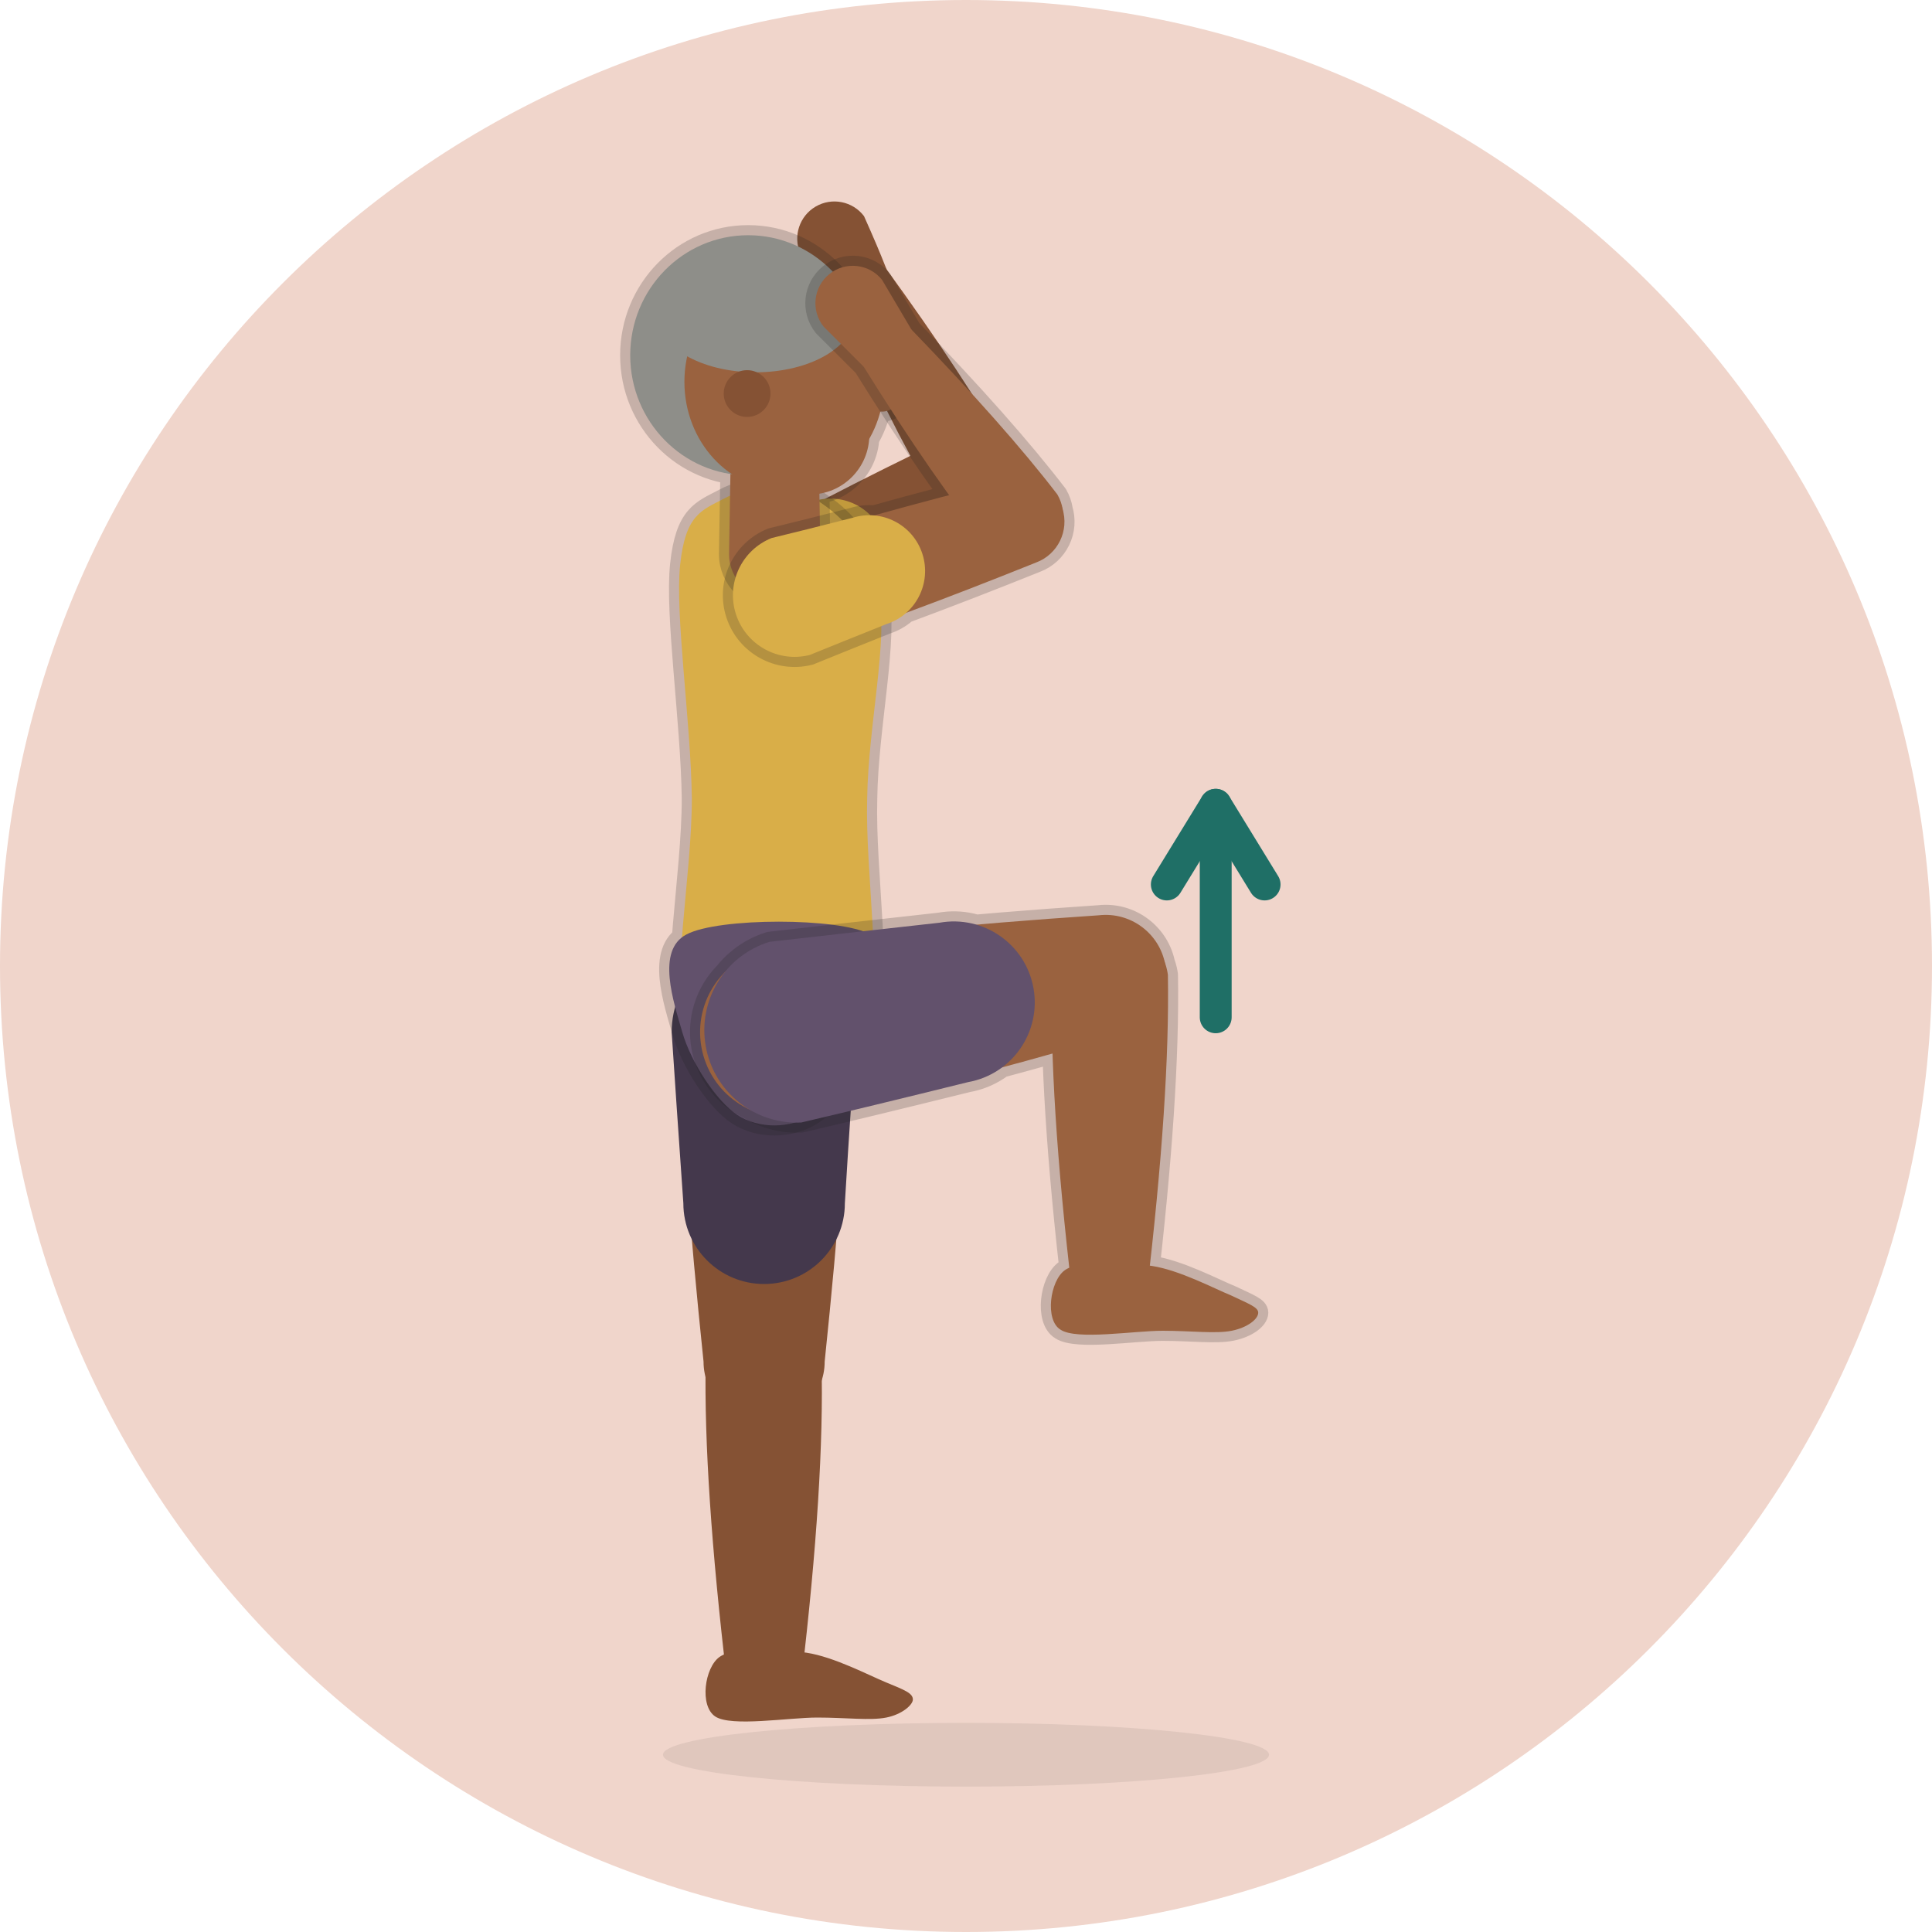
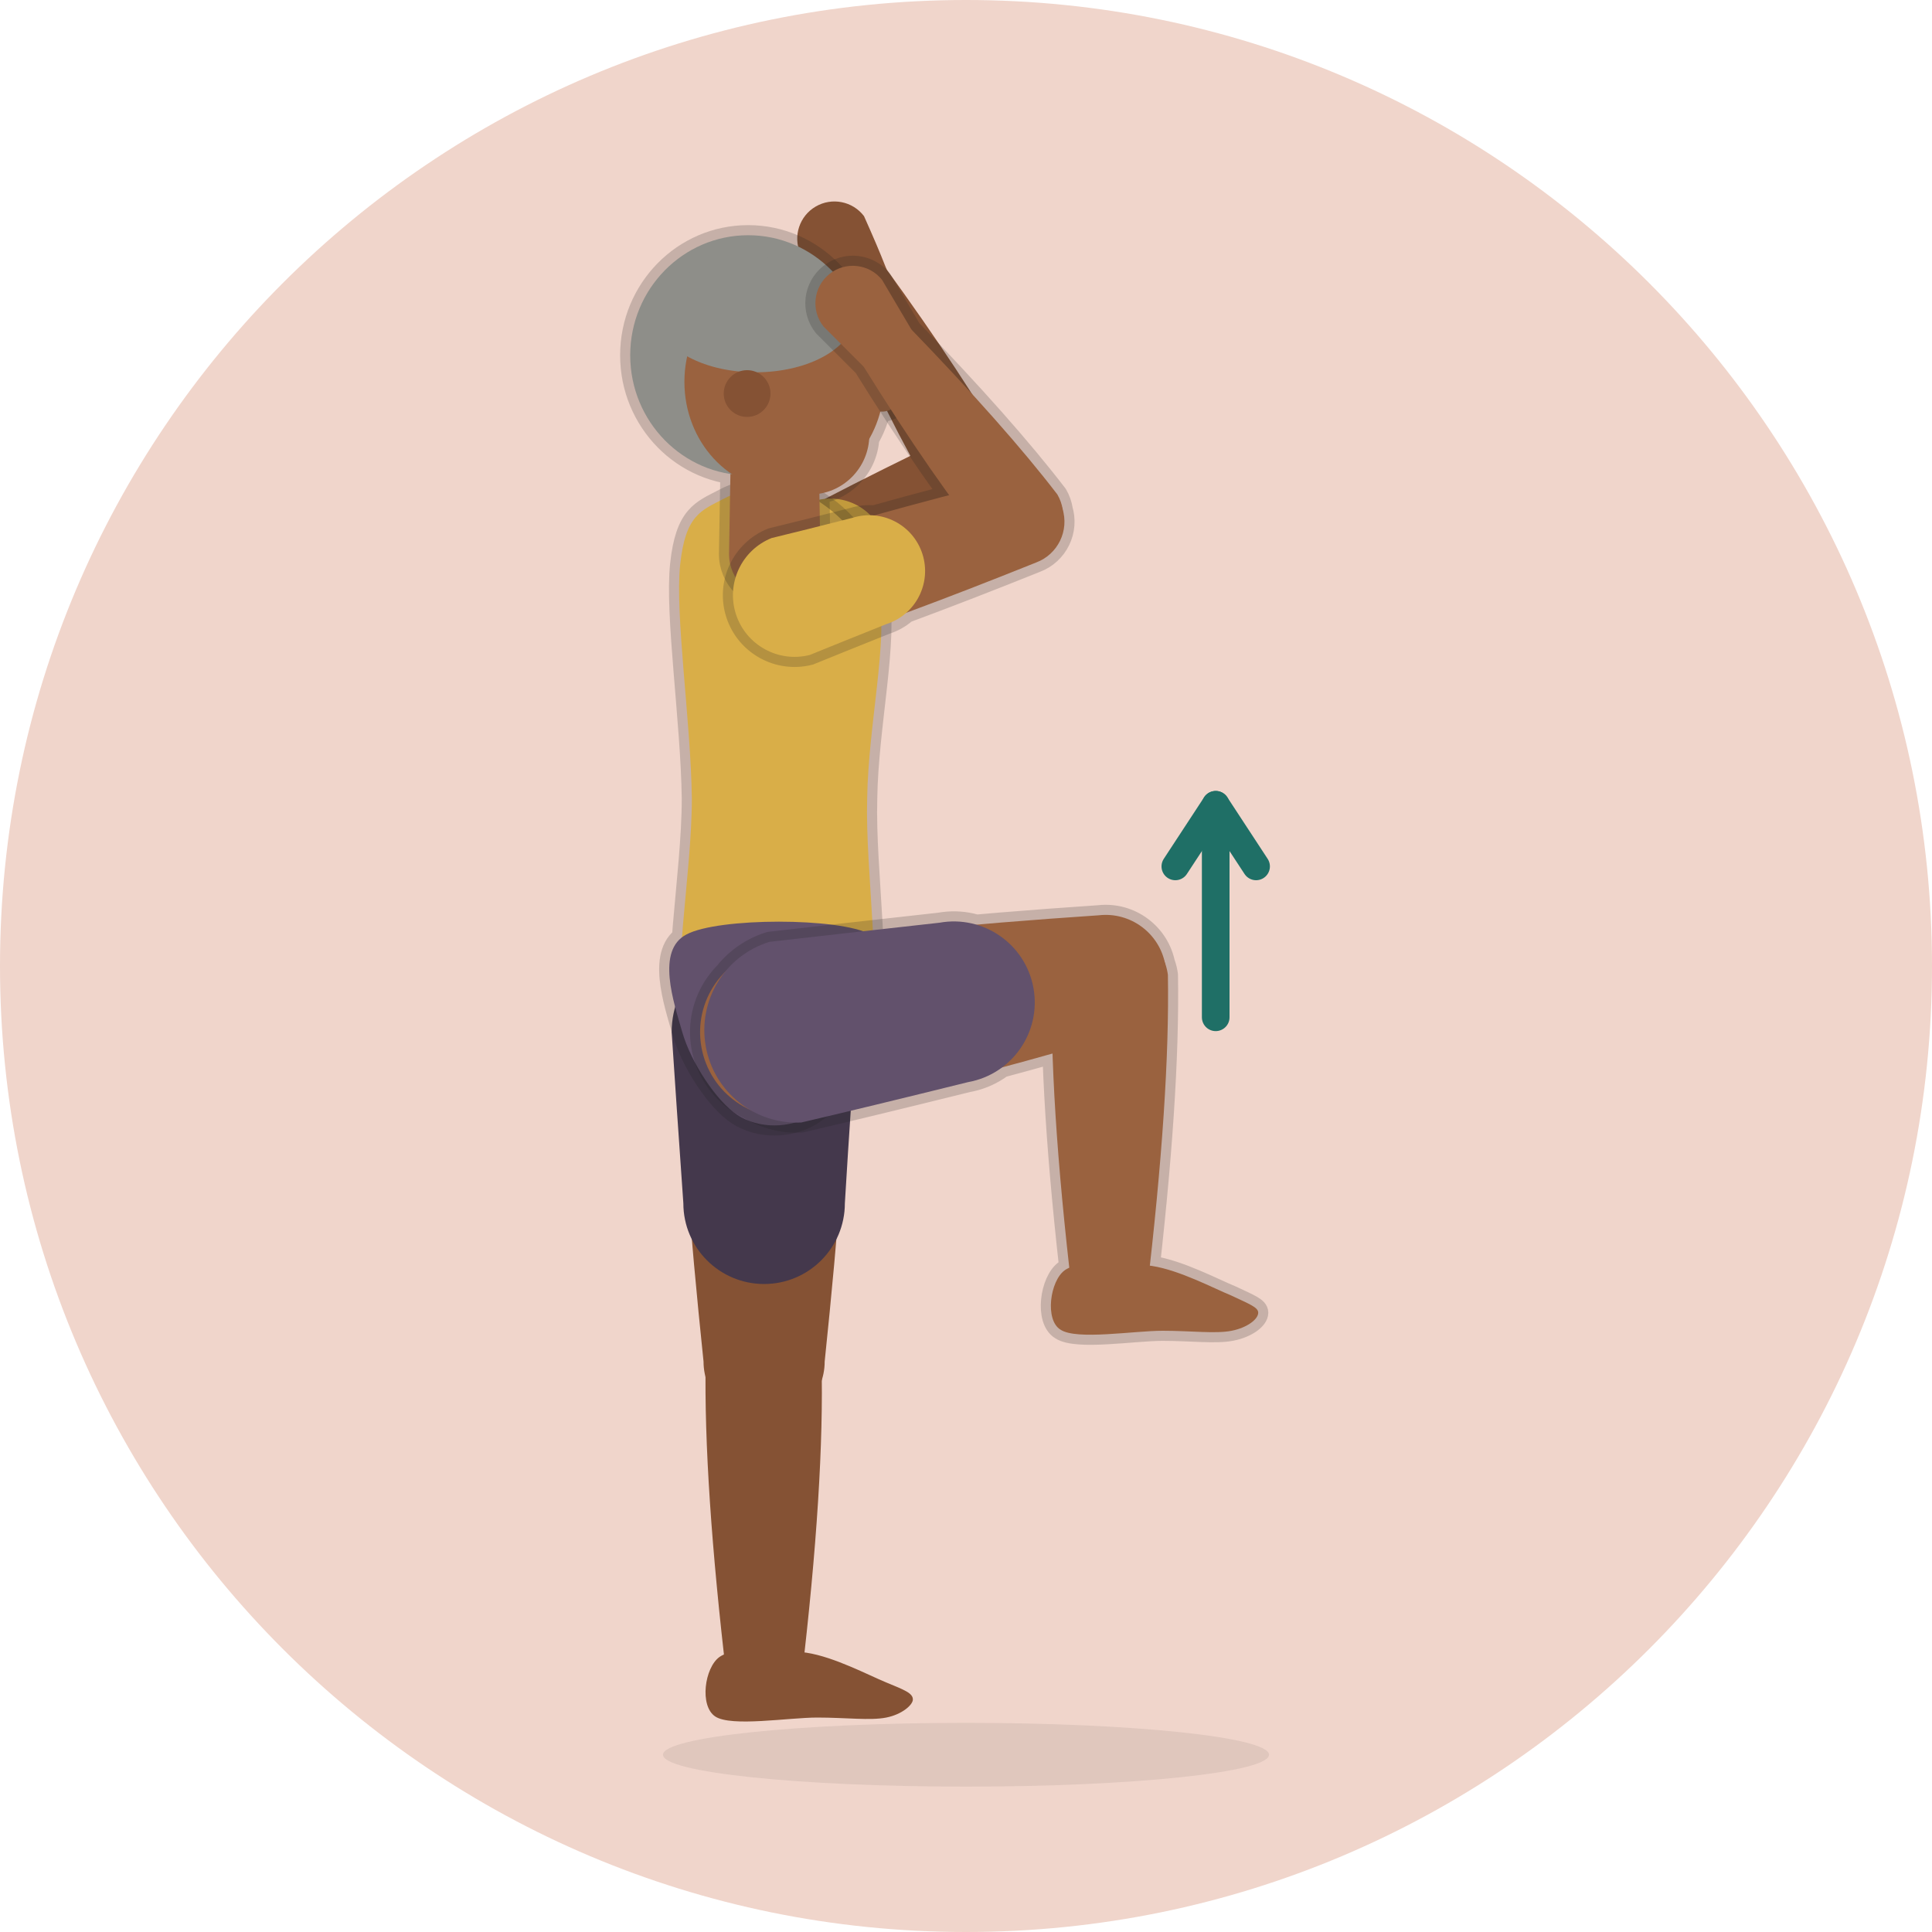
<svg xmlns="http://www.w3.org/2000/svg" viewBox="0 0 200 200" width="400" height="400" role="img" aria-label="Standing figure in profile on one leg with the other knee lifted high and elbows bent in front.">
  <circle cx="100" cy="100" r="100" fill="#F0D5CB" />
  <clipPath id="c1vhiqcs">
    <circle cx="100" cy="100" r="100" />
  </clipPath>
  <g clip-path="url(#c1vhiqcs)">
    <g transform="translate(100.0 180.0) scale(1.100)">
      <ellipse cx="-1.7763568394002505e-15" cy="1.5" rx="28.515" ry="3" fill="#20211F" opacity="0.08" />
      <g>
        <path d="M-17.0 -103.1Q-9.4 -107.5 2.4 -115.5A4.1 4.1 0 0 0 -1.6 -122.5Q-14.5 -116.3 -22.0 -111.9A5.0 5.0 0 0 0 -17.0 -103.1Z" fill="#855234" />
        <path d="M-16.6 -102.5Q-14.2 -104.2 -10.1 -106.9A5.2 5.2 0 0 0 -15.4 -116.0Q-19.7 -113.8 -22.4 -112.5A5.8 5.8 0 0 0 -16.6 -102.5Z" fill="#C29A3C" />
        <path d="M3.9 -121.0Q0.0 -128.0 -7.7 -138.6A2.8 2.8 0 0 0 -12.5 -135.8Q-7.2 -123.8 -3.1 -117.0A4.1 4.1 0 0 0 3.9 -121.0Z" fill="#855234" />
        <path d="M-7.6 -138.6Q-8.3 -140.4 -9.6 -143.3A3.5 3.5 0 0 0 -15.6 -139.8Q-13.8 -137.3 -12.6 -135.7A2.9 2.9 0 0 0 -7.6 -138.6Z" fill="#855234" />
      </g>
      <g>
        <path d="M-24.5 -35.5Q-24.7 -24.1 -22.5 -5.5A3.5 3.5 0 0 0 -15.5 -5.5Q-13.3 -24.1 -13.6 -35.5A5.5 5.5 0 0 0 -24.5 -35.5Z" fill="#855234" />
        <path d="M-27.0 -66.5Q-26.7 -54.7 -24.7 -35.5A5.7 5.7 0 0 0 -13.3 -35.5Q-11.3 -54.7 -11.0 -66.5A8.0 8.0 0 0 0 -27.0 -66.5Z" fill="#855234" />
        <path d="M-27.7 -66.5Q-27.3 -60.4 -26.6 -50.4A7.6 7.6 0 0 0 -11.4 -50.4Q-10.8 -60.4 -10.3 -66.5A8.7 8.7 0 0 0 -27.7 -66.5Z" fill="#44384C" />
        <path d="M-19.0 -1.9A3.6 3.6 0.0 1 0 -19.0 -9.1A3.6 3.6 0.0 1 0 -19.0 -1.9Z" fill="#855234" />
        <path d="M-23.2 -7.7C-24.6 -6.7 -25.1 -3.1 -23.6 -2.1C-22.1 -1.1 -16.7 -2.0 -14.0 -2.0C-11.3 -2.0 -9.0 -1.7 -7.5 -2.0C-6.0 -2.3 -5.0 -3.2 -5.0 -3.7C-5.0 -4.3 -5.8 -4.6 -7.5 -5.3C-9.2 -6.0 -12.4 -7.7 -15.0 -8.1C-17.6 -8.5 -21.8 -8.7 -23.2 -7.7Z" fill="#855234" />
      </g>
      <g>
        <path d="M-26.5 -66.5C-27.8 -71.3 -25.8 -81.2 -25.8 -88.5C-25.9 -95.8 -27.4 -105.8 -26.9 -110.5C-26.4 -115.2 -24.9 -115.6 -22.8 -116.7C-20.8 -117.8 -17.0 -118.4 -14.6 -116.9C-12.1 -115.5 -9.0 -112.7 -8.2 -108.0C-7.3 -103.3 -9.2 -95.4 -9.3 -88.5C-9.5 -81.6 -7.8 -71.3 -9.2 -66.5C-10.7 -61.8 -15.1 -60.0 -18.0 -60.0C-20.9 -60.0 -25.2 -61.8 -26.5 -66.5ZM-26.7 -66.5C-27.5 -69.3 -29.2 -74.2 -26.3 -75.7C-23.3 -77.3 -11.9 -77.3 -9.0 -75.7C-6.1 -74.2 -8.0 -69.3 -8.9 -66.5C-9.8 -63.7 -12.4 -60.0 -14.5 -58.7C-16.6 -57.4 -19.5 -57.4 -21.5 -58.7C-23.5 -60.0 -25.9 -63.7 -26.7 -66.5Z" fill="#1E1F1D" stroke="#1E1F1D" stroke-width="1.9" stroke-linejoin="round" opacity="0.2" />
        <path d="M-26.5 -66.5C-27.8 -71.3 -25.8 -81.2 -25.8 -88.5C-25.9 -95.8 -27.4 -105.8 -26.9 -110.5C-26.4 -115.2 -24.9 -115.6 -22.8 -116.7C-20.8 -117.8 -17.0 -118.4 -14.6 -116.9C-12.1 -115.5 -9.0 -112.7 -8.2 -108.0C-7.3 -103.3 -9.2 -95.4 -9.3 -88.5C-9.5 -81.6 -7.8 -71.3 -9.2 -66.5C-10.7 -61.8 -15.1 -60.0 -18.0 -60.0C-20.9 -60.0 -25.2 -61.8 -26.5 -66.5Z" fill="#D9AE48" />
        <path d="M-26.7 -66.5C-27.5 -69.3 -29.2 -74.2 -26.3 -75.7C-23.3 -77.3 -11.9 -77.3 -9.0 -75.7C-6.1 -74.2 -8.0 -69.3 -8.9 -66.5C-9.8 -63.7 -12.4 -60.0 -14.5 -58.7C-16.6 -57.4 -19.5 -57.4 -21.5 -58.7C-23.5 -60.0 -25.9 -63.7 -26.7 -66.5Z" fill="#62516C" />
      </g>
      <g>
        <path d="M-13.7 -111.5Q-13.8 -117.8 -14.0 -128.0A4.0 4.0 0 0 0 -22.0 -128.0Q-22.2 -117.8 -22.3 -111.5A4.3 4.3 0 0 0 -13.7 -111.5ZM-20.5 -118.9A11.1 11.3 0.0 1 0 -20.5 -141.5A11.1 11.3 0.0 1 0 -20.5 -118.9ZM-17.1 -117.5A9.4 10.2 0.0 1 0 -17.1 -137.9A9.4 10.2 0.0 1 0 -17.1 -117.5ZM-14.7 -117.1A5.6 5.6 0.0 1 0 -14.7 -128.3A5.6 5.6 0.0 1 0 -14.7 -117.1ZM-7.9 -124.9A1.8 1.8 0.0 1 0 -7.9 -128.5A1.8 1.8 0.0 1 0 -7.9 -124.9ZM-19.8 -128.6A9.3 5.4 0.0 1 0 -19.8 -139.4A9.3 5.4 0.0 1 0 -19.8 -128.6ZM-20.6 -124.4A2.2 2.2 0.0 1 0 -20.6 -128.8A2.2 2.2 0.0 1 0 -20.6 -124.4Z" fill="#1E1F1D" stroke="#1E1F1D" stroke-width="1.9" stroke-linejoin="round" opacity="0.2" />
        <path d="M-13.7 -111.5Q-13.8 -117.8 -14.0 -128.0A4.0 4.0 0 0 0 -22.0 -128.0Q-22.2 -117.8 -22.3 -111.5A4.3 4.3 0 0 0 -13.7 -111.5Z" fill="#9A623F" />
        <path d="M-20.5 -118.9A11.1 11.3 0.0 1 0 -20.5 -141.5A11.1 11.3 0.0 1 0 -20.5 -118.9Z" fill="#8E8E89" />
        <path d="M-17.1 -117.5A9.4 10.2 0.0 1 0 -17.1 -137.9A9.4 10.2 0.0 1 0 -17.1 -117.5Z" fill="#9A623F" />
        <path d="M-14.7 -117.1A5.6 5.6 0.0 1 0 -14.7 -128.3A5.6 5.6 0.0 1 0 -14.7 -117.1Z" fill="#9A623F" />
        <path d="M-7.9 -124.9A1.8 1.8 0.0 1 0 -7.9 -128.5A1.8 1.8 0.0 1 0 -7.9 -124.9Z" fill="#9A623F" />
        <path d="M-19.8 -128.6A9.3 5.4 0.0 1 0 -19.8 -139.4A9.3 5.4 0.0 1 0 -19.8 -128.6Z" fill="#8E8E89" />
        <path d="M-20.6 -124.4A2.2 2.2 0.0 1 0 -20.6 -128.8A2.2 2.2 0.0 1 0 -20.6 -124.4Z" fill="#855234" />
      </g>
      <g>
        <path d="M8.1 -71.9Q7.8 -60.5 10.0 -41.9A3.5 3.5 0 0 0 17.0 -41.9Q19.2 -60.5 19.0 -71.9A5.5 5.5 0 0 0 8.1 -71.9ZM-15.6 -58.6Q-4.1 -60.9 14.5 -66.3A5.7 5.7 0 0 0 12.5 -77.5Q-6.8 -76.2 -18.4 -74.4A8.0 8.0 0 0 0 -15.6 -58.6ZM-15.5 -58.0Q-9.5 -59.4 0.2 -61.8A7.6 7.6 0 0 0 -2.5 -76.8Q-12.4 -75.7 -18.5 -75.0A8.7 8.7 0 0 0 -15.5 -58.0ZM13.5 -38.3A3.6 3.6 0.0 1 0 13.5 -45.5A3.6 3.6 0.0 1 0 13.5 -38.3ZM9.3 -44.1C7.9 -43.1 7.4 -39.4 8.9 -38.5C10.4 -37.5 15.8 -38.4 18.5 -38.4C21.2 -38.4 23.5 -38.1 25.0 -38.4C26.5 -38.7 27.5 -39.5 27.5 -40.1C27.5 -40.6 26.7 -40.9 25.0 -41.7C23.3 -42.4 20.1 -44.1 17.5 -44.5C14.9 -44.9 10.7 -45.1 9.3 -44.1Z" fill="#1E1F1D" stroke="#1E1F1D" stroke-width="1.9" stroke-linejoin="round" opacity="0.2" />
        <path d="M8.1 -71.9Q7.8 -60.5 10.0 -41.9A3.5 3.5 0 0 0 17.0 -41.9Q19.2 -60.5 19.0 -71.9A5.5 5.5 0 0 0 8.1 -71.9Z" fill="#9A623F" />
        <path d="M-15.6 -58.6Q-4.1 -60.9 14.5 -66.3A5.7 5.7 0 0 0 12.5 -77.5Q-6.8 -76.2 -18.4 -74.4A8.0 8.0 0 0 0 -15.6 -58.6Z" fill="#9A623F" />
        <path d="M-15.5 -58.0Q-9.5 -59.4 0.2 -61.8A7.6 7.6 0 0 0 -2.5 -76.8Q-12.4 -75.7 -18.5 -75.0A8.7 8.7 0 0 0 -15.5 -58.0Z" fill="#62516C" />
        <path d="M13.5 -38.3A3.6 3.6 0.0 1 0 13.5 -45.5A3.6 3.6 0.0 1 0 13.5 -38.3Z" fill="#9A623F" />
        <path d="M9.3 -44.1C7.9 -43.1 7.4 -39.4 8.9 -38.5C10.4 -37.5 15.8 -38.4 18.5 -38.4C21.2 -38.4 23.5 -38.1 25.0 -38.4C26.5 -38.7 27.5 -39.5 27.5 -40.1C27.5 -40.6 26.7 -40.9 25.0 -41.7C23.3 -42.4 20.1 -44.1 17.5 -44.5C14.9 -44.9 10.7 -45.1 9.3 -44.1Z" fill="#9A623F" />
      </g>
      <g>
        <path d="M-15.0 -102.7Q-6.6 -105.4 6.6 -110.7A4.1 4.1 0 0 0 4.1 -118.5Q-9.8 -115.0 -18.1 -112.3A5.0 5.0 0 0 0 -15.0 -102.7ZM-14.7 -102.0Q-12.0 -103.1 -7.5 -104.9A5.2 5.2 0 0 0 -10.7 -114.9Q-15.4 -113.7 -18.3 -113.0A5.8 5.8 0 0 0 -14.7 -102.0ZM8.6 -117.1Q3.7 -123.5 -5.4 -132.9A2.8 2.8 0 0 0 -9.8 -129.4Q-2.9 -118.3 2.2 -112.1A4.1 4.1 0 0 0 8.6 -117.1ZM-5.3 -132.9Q-6.3 -134.6 -7.9 -137.3A3.5 3.5 0 0 0 -13.4 -132.9Q-11.2 -130.7 -9.9 -129.4A2.9 2.9 0 0 0 -5.3 -132.9Z" fill="#1E1F1D" stroke="#1E1F1D" stroke-width="1.9" stroke-linejoin="round" opacity="0.2" />
        <path d="M-15.0 -102.7Q-6.6 -105.4 6.6 -110.7A4.1 4.1 0 0 0 4.1 -118.5Q-9.8 -115.0 -18.1 -112.3A5.0 5.0 0 0 0 -15.0 -102.7Z" fill="#9A623F" />
        <path d="M-14.7 -102.0Q-12.0 -103.1 -7.5 -104.9A5.2 5.2 0 0 0 -10.7 -114.9Q-15.4 -113.7 -18.3 -113.0A5.8 5.8 0 0 0 -14.7 -102.0Z" fill="#D9AE48" />
        <path d="M8.6 -117.1Q3.7 -123.5 -5.4 -132.9A2.8 2.8 0 0 0 -9.8 -129.4Q-2.9 -118.3 2.2 -112.1A4.1 4.1 0 0 0 8.6 -117.1Z" fill="#9A623F" />
        <path d="M-5.3 -132.9Q-6.3 -134.6 -7.9 -137.3A3.5 3.5 0 0 0 -13.4 -132.9Q-11.2 -130.7 -9.9 -129.4A2.9 2.9 0 0 0 -5.3 -132.9Z" fill="#9A623F" />
      </g>
-       <g fill="none" stroke="#1F6F66" stroke-width="3" stroke-linecap="round" stroke-linejoin="round">
+       <g fill="none" stroke="#1F6F66" stroke-width="2.6" stroke-linecap="round" stroke-linejoin="round">
        <path d="M23.5 -67.9Q23.5 -77.9 23.5 -87.9" />
-         <path d="M28.1 -80.4L23.5 -87.9L18.9 -80.4" />
+         <path d="M27.3 -82.1L23.5 -87.9L19.7 -82.1" />
      </g>
    </g>
  </g>
</svg>
